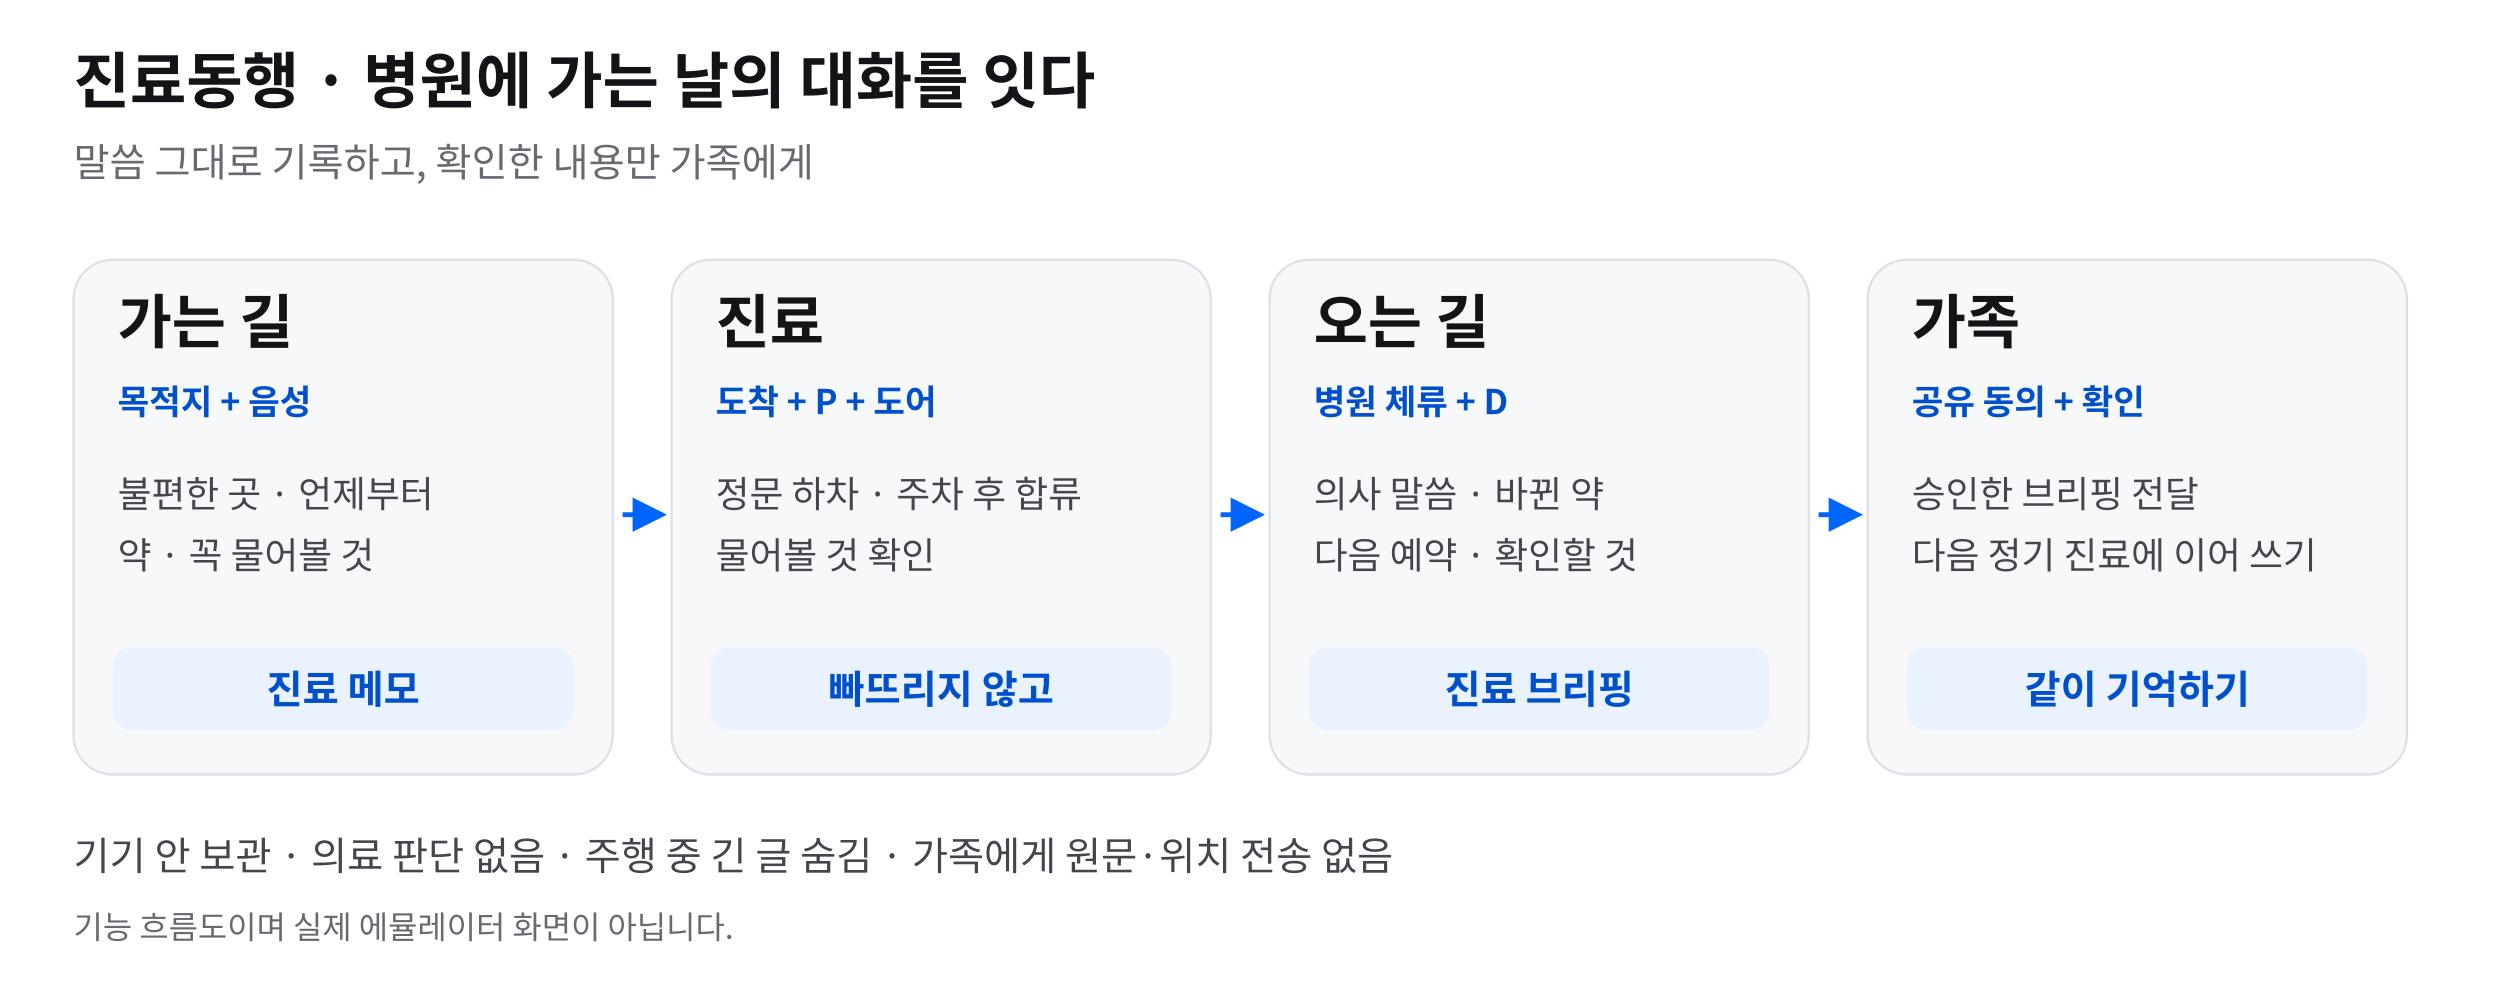
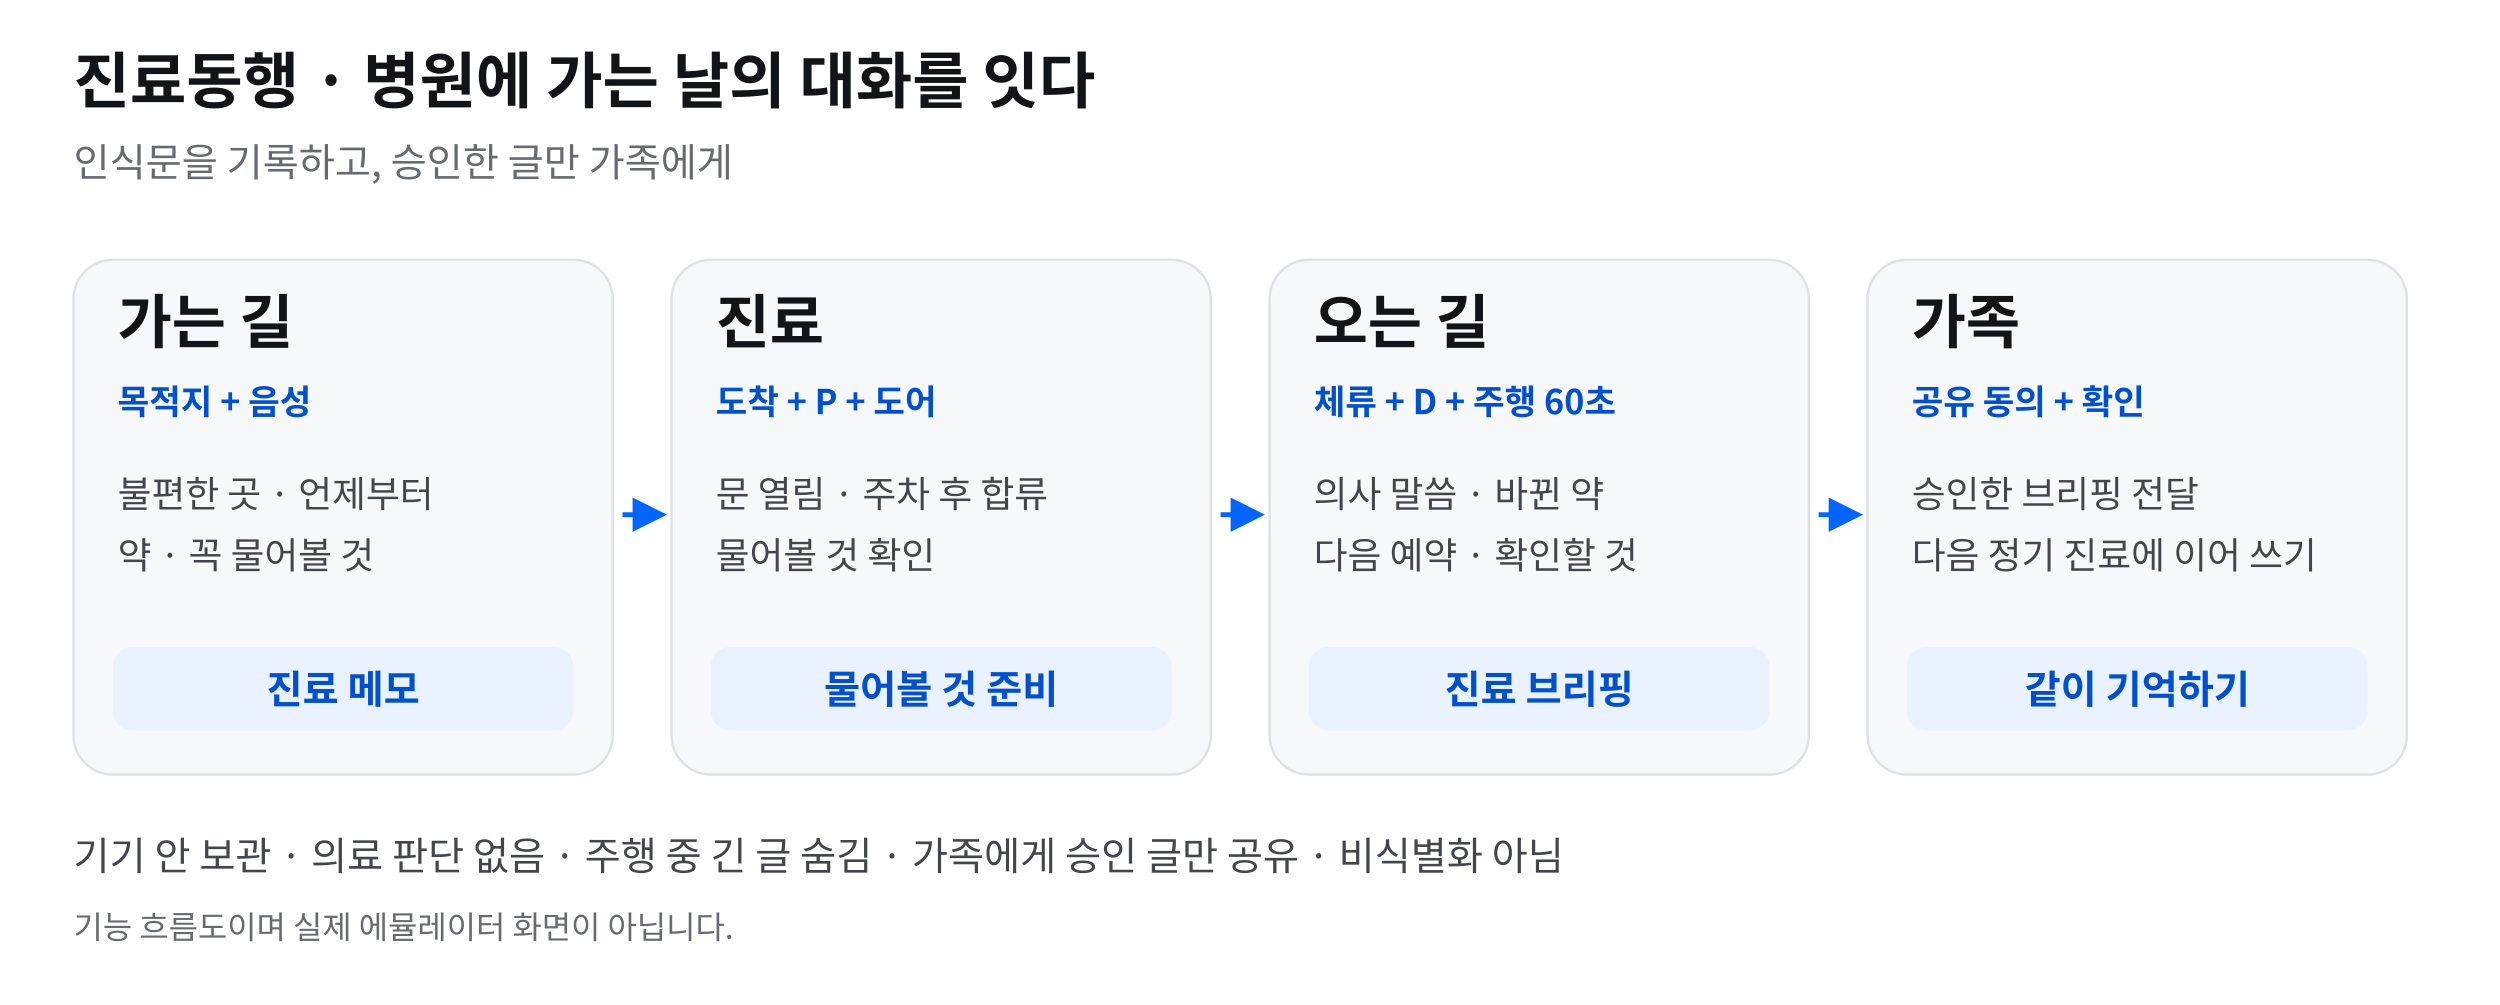
<svg xmlns="http://www.w3.org/2000/svg" width="1020" height="410" viewBox="0 0 1020 410" font-family="Pretendard, 'Noto Sans CJK KR', NanumGothic, sans-serif">
  <defs>
    <marker id="arrA" viewBox="0 0 10 10" refX="8.5" refY="5" markerWidth="7" markerHeight="7" orient="auto">
      <path d="M0,0 L10,5 L0,10 z" fill="#0064FF" />
    </marker>
    <marker id="arrG" viewBox="0 0 10 10" refX="8.5" refY="5" markerWidth="7" markerHeight="7" orient="auto">
      <path d="M0,0 L10,5 L0,10 z" fill="#686A72" />
    </marker>
    <marker id="arrK" viewBox="0 0 10 10" refX="8.5" refY="5" markerWidth="7" markerHeight="7" orient="auto">
      <path d="M0,0 L10,5 L0,10 z" fill="#44464E" />
    </marker>
  </defs>
  <rect width="1020" height="410" fill="#FFFFFF" />
  <text x="30.0" y="42.0" font-size="25.0" font-weight="700" fill="#131417" text-anchor="start">진료동행 · 병원에 가는 날의 대화를 잇다</text>
-   <text x="30.0" y="72.0" font-size="16.0" font-weight="400" fill="#686A72" text-anchor="start">말씀 그대로 기록하고, 확인한 내용만 가족에게</text>
+   <text x="30.0" y="72.0" font-size="16.0" font-weight="400" fill="#686A72" text-anchor="start">인식문을 기록하고, 승인한 글만 가족에게</text>
  <rect x="30.0" y="106.0" width="220.0" height="210.0" rx="16.0" fill="#F7F8FA" stroke="#E0E1E6" stroke-width="1.0" />
  <text x="48.0" y="140.0" font-size="24.0" font-weight="700" fill="#131417" text-anchor="start">가는 길</text>
  <text x="48.0" y="169.0" font-size="14.0" font-weight="600" fill="#0050CC" text-anchor="start">목적지 + 음성</text>
  <text x="48.0" y="207.0" font-size="15.0" font-weight="400" fill="#44464E" text-anchor="start">불편한 곳 · 언제부터</text>
  <text x="48.0" y="232.0" font-size="15.0" font-weight="400" fill="#44464E" text-anchor="start">약 · 꼭 물어볼 것</text>
  <rect x="46.0" y="264.0" width="188.0" height="34.0" rx="8.0" fill="#EAF2FF" />
  <text x="140.0" y="287.0" font-size="16.0" font-weight="600" fill="#0050CC" text-anchor="middle">진료 메모</text>
  <line x1="254.0" y1="210.0" x2="270.0" y2="210.0" stroke="#0064FF" stroke-width="2.0" stroke-linecap="butt" marker-end="url(#arrA)" />
  <rect x="274.0" y="106.0" width="220.0" height="210.0" rx="16.0" fill="#F7F8FA" stroke="#E0E1E6" stroke-width="1.0" />
  <text x="292.0" y="140.0" font-size="24.0" font-weight="700" fill="#131417" text-anchor="start">진료</text>
  <text x="292.0" y="169.0" font-size="14.0" font-weight="600" fill="#0050CC" text-anchor="start">도착 + P + 도어</text>
-   <text x="292.0" y="207.0" font-size="15.0" font-weight="400" fill="#44464E" text-anchor="start">정문 하차 · 주차 후 합류</text>
+   <text x="292.0" y="207.0" font-size="15.0" font-weight="400" fill="#44464E" text-anchor="start">문 열림 · 주차 후 합류</text>
  <text x="292.0" y="232.0" font-size="15.0" font-weight="400" fill="#44464E" text-anchor="start">물어볼 것 확인</text>
  <rect x="290.0" y="264.0" width="188.0" height="34.0" rx="8.0" fill="#EAF2FF" />
-   <text x="384.0" y="287.0" font-size="16.0" font-weight="600" fill="#0050CC" text-anchor="middle">빠뜨리지 않고</text>
+   <text x="384.0" y="287.0" font-size="16.0" font-weight="600" fill="#0050CC" text-anchor="middle">물어볼 것 준비</text>
  <line x1="498.0" y1="210.0" x2="514.0" y2="210.0" stroke="#0064FF" stroke-width="2.0" stroke-linecap="butt" marker-end="url(#arrA)" />
  <rect x="518.0" y="106.0" width="220.0" height="210.0" rx="16.0" fill="#F7F8FA" stroke="#E0E1E6" stroke-width="1.0" />
  <text x="536.0" y="140.0" font-size="24.0" font-weight="700" fill="#131417" text-anchor="start">오는 길</text>
-   <text x="536.0" y="169.0" font-size="14.0" font-weight="600" fill="#0050CC" text-anchor="start">병원 체류 + D</text>
+   <text x="536.0" y="169.0" font-size="14.0" font-weight="600" fill="#0050CC" text-anchor="start">체류 + D + 주행 60초</text>
  <text x="536.0" y="207.0" font-size="15.0" font-weight="400" fill="#44464E" text-anchor="start">의사 말씀 · 바뀐 약</text>
  <text x="536.0" y="232.0" font-size="15.0" font-weight="400" fill="#44464E" text-anchor="start">다음 예약 · 확인할 것</text>
  <rect x="534.0" y="264.0" width="188.0" height="34.0" rx="8.0" fill="#EAF2FF" />
  <text x="628.0" y="287.0" font-size="16.0" font-weight="600" fill="#0050CC" text-anchor="middle">진료 브리핑</text>
  <line x1="742.0" y1="210.0" x2="758.0" y2="210.0" stroke="#0064FF" stroke-width="2.0" stroke-linecap="butt" marker-end="url(#arrA)" />
  <rect x="762.0" y="106.0" width="220.0" height="210.0" rx="16.0" fill="#F7F8FA" stroke="#E0E1E6" stroke-width="1.0" />
  <text x="780.0" y="140.0" font-size="24.0" font-weight="700" fill="#131417" text-anchor="start">가족</text>
  <text x="780.0" y="169.0" font-size="14.0" font-weight="600" fill="#0050CC" text-anchor="start">공유 동의 + 확인</text>
  <text x="780.0" y="207.0" font-size="15.0" font-weight="400" fill="#44464E" text-anchor="start">승인한 브리핑 전달</text>
  <text x="780.0" y="232.0" font-size="15.0" font-weight="400" fill="#44464E" text-anchor="start">다음 정기 진료에 이어 쓰기</text>
  <rect x="778.0" y="264.0" width="188.0" height="34.0" rx="8.0" fill="#EAF2FF" />
  <text x="872.0" y="287.0" font-size="16.0" font-weight="600" fill="#0050CC" text-anchor="middle">같이 기억하기</text>
-   <text x="30.0" y="355.0" font-size="16.0" font-weight="400" fill="#44464E" text-anchor="start">기기 안 보관 · 의료 판단 없음 · 주행 중 긴 글 숨김 · 가족에게 원문·위치 전송 없음</text>
+   <text x="30.0" y="355.0" font-size="16.0" font-weight="400" fill="#44464E" text-anchor="start">기기 안 보관 · 의료 판단 없음 · 주행 중 긴 글 숨김 · 가족에게 승인 글만 공유 · 비식별화 아님</text>
  <text x="30.0" y="383.0" font-size="13.0" font-weight="400" fill="#686A72" text-anchor="start">기능 흐름도이며 실제 에뮬레이터 화면이 아닙니다.</text>
</svg>
